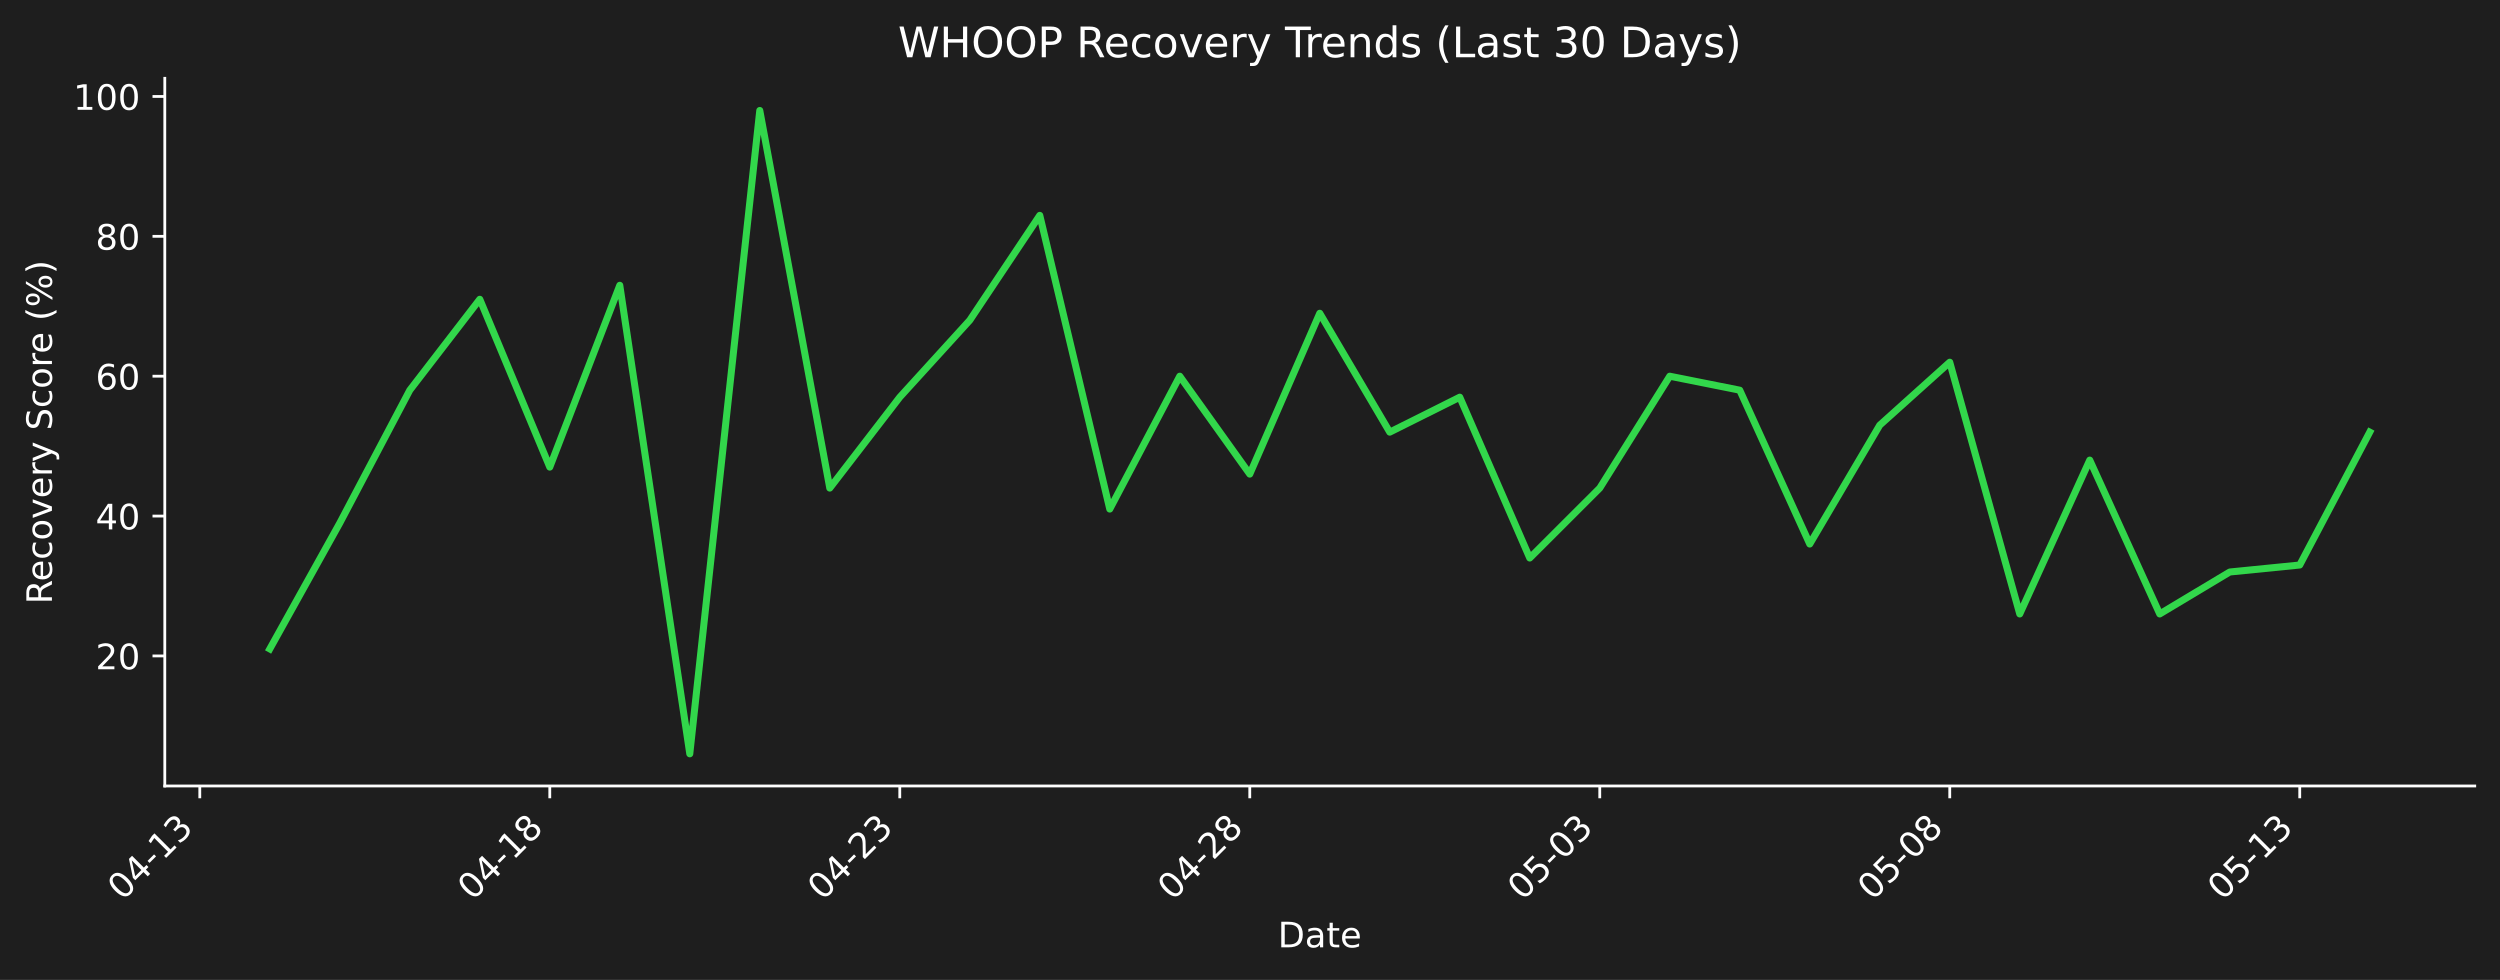
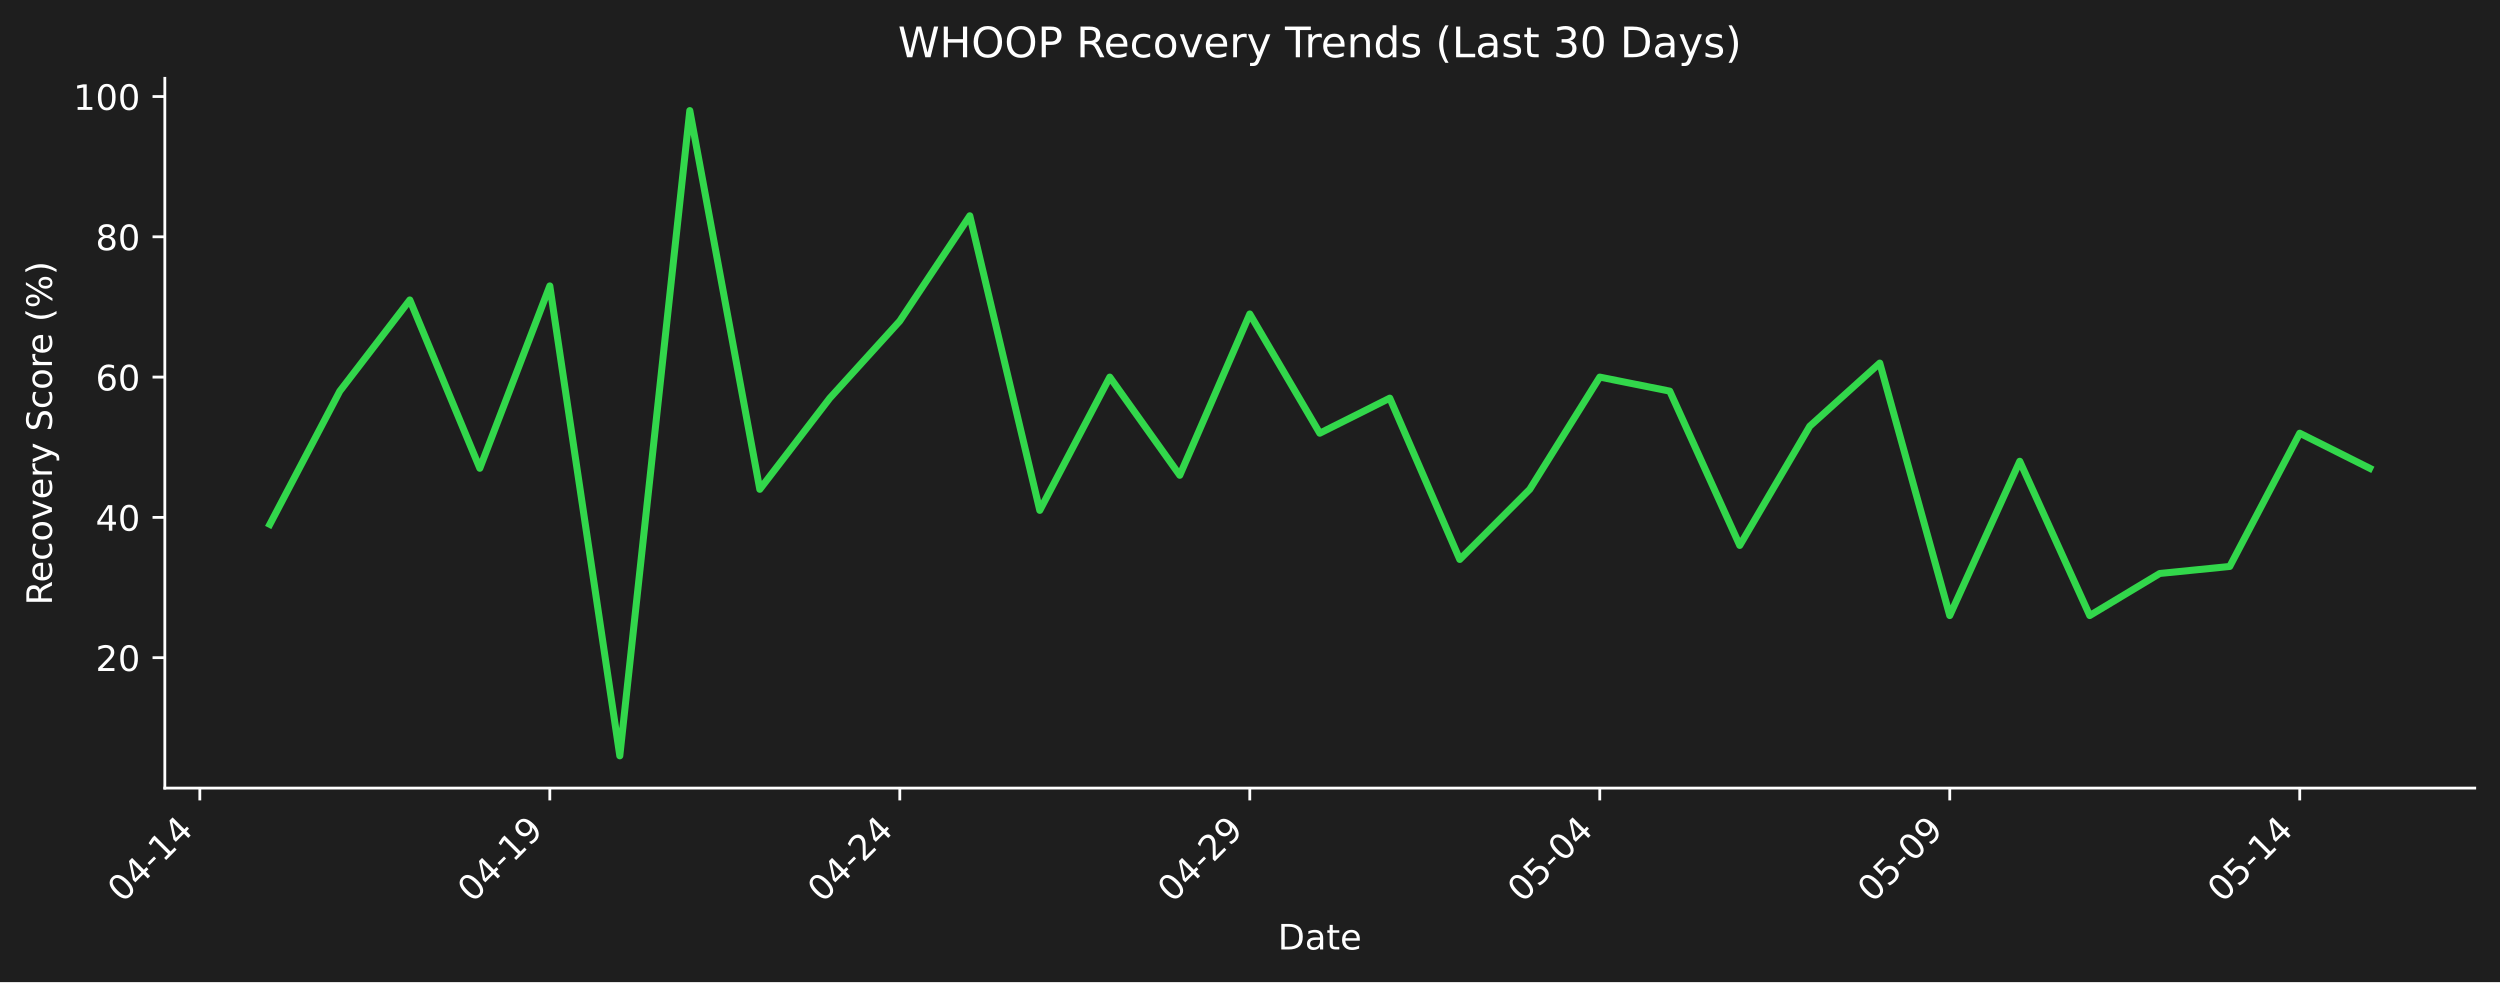
- <svg xmlns="http://www.w3.org/2000/svg" xmlns:xlink="http://www.w3.org/1999/xlink" width="712.496pt" height="279.271pt" viewBox="0 0 712.496 279.271" version="1.1">
+ <svg xmlns="http://www.w3.org/2000/svg" xmlns:xlink="http://www.w3.org/1999/xlink" width="712.361pt" height="279.832pt" viewBox="0 0 712.361 279.832" version="1.1">
  <defs>
    <style type="text/css">*{stroke-linejoin: round; stroke-linecap: butt}</style>
  </defs>
  <g id="figure_1">
    <g id="patch_1">
-       <path d="M 0 279.271  L 712.496 279.271  L 712.496 0  L 0 0  z " style="fill: #1e1e1e" />
+       <path d="M 0 279.832  L 712.361 279.832  L 712.361 0  L 0 0  z " style="fill: #1e1e1e" />
    </g>
    <g id="axes_1">
      <g id="patch_2">
-         <path d="M 46.966 224.002  L 705.296 224.002  L 705.296 22.318  L 46.966 22.318  L 46.966 224.002  z " style="fill: none" />
+         <path d="M 46.966 224.563  L 705.161 224.563  L 705.161 22.318  L 46.966 22.318  L 46.966 224.563  z " style="fill: none" />
      </g>
      <g id="matplotlib.axis_1">
        <g id="xtick_1">
          <g id="line2d_1">
            <defs>
-               <path id="m005f3f89d0" d="M 0 0  L 0 3.5  " style="stroke: #ffffff; stroke-width: 0.8" />
+               <path id="m089b71e2a2" d="M 0 0  L 0 3.5  " style="stroke: #ffffff; stroke-width: 0.8" />
            </defs>
            <g>
-               <use xlink:href="#m005f3f89d0" x="56.94" y="224.002" style="fill: #ffffff; stroke: #ffffff; stroke-width: 0.8" />
+               <use xlink:href="#m089b71e2a2" x="56.938" y="224.563" style="fill: #ffffff; stroke: #ffffff; stroke-width: 0.8" />
            </g>
          </g>
          <g id="text_1">
-             <g style="fill: #ffffff" transform="translate(34.92278 256.9221) rotate(-45) scale(0.1 -0.1)">
+             <g style="fill: #ffffff" transform="translate(34.92074 257.483) rotate(-45) scale(0.1 -0.1)">
              <defs>
                <path id="DejaVuSans-30" d="M 2034 4250  Q 1547 4250 1301 3770  Q 1056 3291 1056 2328  Q 1056 1369 1301 889  Q 1547 409 2034 409  Q 2525 409 2770 889  Q 3016 1369 3016 2328  Q 3016 3291 2770 3770  Q 2525 4250 2034 4250  z M 2034 4750  Q 2819 4750 3233 4129  Q 3647 3509 3647 2328  Q 3647 1150 3233 529  Q 2819 -91 2034 -91  Q 1250 -91 836 529  Q 422 1150 422 2328  Q 422 3509 836 4129  Q 1250 4750 2034 4750  z " transform="scale(0.015625)" />
                <path id="DejaVuSans-34" d="M 2419 4116  L 825 1625  L 2419 1625  L 2419 4116  z M 2253 4666  L 3047 4666  L 3047 1625  L 3713 1625  L 3713 1100  L 3047 1100  L 3047 0  L 2419 0  L 2419 1100  L 313 1100  L 313 1709  L 2253 4666  z " transform="scale(0.015625)" />
                <path id="DejaVuSans-2d" d="M 313 2009  L 1997 2009  L 1997 1497  L 313 1497  L 313 2009  z " transform="scale(0.015625)" />
                <path id="DejaVuSans-31" d="M 794 531  L 1825 531  L 1825 4091  L 703 3866  L 703 4441  L 1819 4666  L 2450 4666  L 2450 531  L 3481 531  L 3481 0  L 794 0  L 794 531  z " transform="scale(0.015625)" />
-                 <path id="DejaVuSans-33" d="M 2597 2516  Q 3050 2419 3304 2112  Q 3559 1806 3559 1356  Q 3559 666 3084 287  Q 2609 -91 1734 -91  Q 1441 -91 1130 -33  Q 819 25 488 141  L 488 750  Q 750 597 1062 519  Q 1375 441 1716 441  Q 2309 441 2620 675  Q 2931 909 2931 1356  Q 2931 1769 2642 2001  Q 2353 2234 1838 2234  L 1294 2234  L 1294 2753  L 1863 2753  Q 2328 2753 2575 2939  Q 2822 3125 2822 3475  Q 2822 3834 2567 4026  Q 2313 4219 1838 4219  Q 1578 4219 1281 4162  Q 984 4106 628 3988  L 628 4550  Q 988 4650 1302 4700  Q 1616 4750 1894 4750  Q 2613 4750 3031 4423  Q 3450 4097 3450 3541  Q 3450 3153 3228 2886  Q 3006 2619 2597 2516  z " transform="scale(0.015625)" />
              </defs>
              <use xlink:href="#DejaVuSans-30" />
              <use xlink:href="#DejaVuSans-34" transform="translate(63.62305 0)" />
              <use xlink:href="#DejaVuSans-2d" transform="translate(127.2461 0)" />
              <use xlink:href="#DejaVuSans-31" transform="translate(163.3301 0)" />
-               <use xlink:href="#DejaVuSans-33" transform="translate(226.9531 0)" />
+               <use xlink:href="#DejaVuSans-34" transform="translate(226.9531 0)" />
            </g>
          </g>
        </g>
        <g id="xtick_2">
          <g id="line2d_2">
            <g>
-               <use xlink:href="#m005f3f89d0" x="156.687" y="224.002" style="fill: #ffffff; stroke: #ffffff; stroke-width: 0.8" />
+               <use xlink:href="#m089b71e2a2" x="156.665" y="224.563" style="fill: #ffffff; stroke: #ffffff; stroke-width: 0.8" />
            </g>
          </g>
          <g id="text_2">
-             <g style="fill: #ffffff" transform="translate(134.6698 256.9221) rotate(-45) scale(0.1 -0.1)">
-               <defs>
-                 <path id="DejaVuSans-38" d="M 2034 2216  Q 1584 2216 1326 1975  Q 1069 1734 1069 1313  Q 1069 891 1326 650  Q 1584 409 2034 409  Q 2484 409 2743 651  Q 3003 894 3003 1313  Q 3003 1734 2745 1975  Q 2488 2216 2034 2216  z M 1403 2484  Q 997 2584 770 2862  Q 544 3141 544 3541  Q 544 4100 942 4425  Q 1341 4750 2034 4750  Q 2731 4750 3128 4425  Q 3525 4100 3525 3541  Q 3525 3141 3298 2862  Q 3072 2584 2669 2484  Q 3125 2378 3379 2068  Q 3634 1759 3634 1313  Q 3634 634 3220 271  Q 2806 -91 2034 -91  Q 1263 -91 848 271  Q 434 634 434 1313  Q 434 1759 690 2068  Q 947 2378 1403 2484  z M 1172 3481  Q 1172 3119 1398 2916  Q 1625 2713 2034 2713  Q 2441 2713 2670 2916  Q 2900 3119 2900 3481  Q 2900 3844 2670 4047  Q 2441 4250 2034 4250  Q 1625 4250 1398 4047  Q 1172 3844 1172 3481  z " transform="scale(0.015625)" />
+             <g style="fill: #ffffff" transform="translate(134.6473 257.483) rotate(-45) scale(0.1 -0.1)">
+               <defs>
+                 <path id="DejaVuSans-39" d="M 703 97  L 703 672  Q 941 559 1184 500  Q 1428 441 1663 441  Q 2288 441 2617 861  Q 2947 1281 2994 2138  Q 2813 1869 2534 1725  Q 2256 1581 1919 1581  Q 1219 1581 811 2004  Q 403 2428 403 3163  Q 403 3881 828 4315  Q 1253 4750 1959 4750  Q 2769 4750 3195 4129  Q 3622 3509 3622 2328  Q 3622 1225 3098 567  Q 2575 -91 1691 -91  Q 1453 -91 1209 -44  Q 966 3 703 97  z M 1959 2075  Q 2384 2075 2632 2365  Q 2881 2656 2881 3163  Q 2881 3666 2632 3958  Q 2384 4250 1959 4250  Q 1534 4250 1286 3958  Q 1038 3666 1038 3163  Q 1038 2656 1286 2365  Q 1534 2075 1959 2075  z " transform="scale(0.015625)" />
              </defs>
              <use xlink:href="#DejaVuSans-30" />
              <use xlink:href="#DejaVuSans-34" transform="translate(63.62305 0)" />
              <use xlink:href="#DejaVuSans-2d" transform="translate(127.2461 0)" />
              <use xlink:href="#DejaVuSans-31" transform="translate(163.3301 0)" />
-               <use xlink:href="#DejaVuSans-38" transform="translate(226.9531 0)" />
+               <use xlink:href="#DejaVuSans-39" transform="translate(226.9531 0)" />
            </g>
          </g>
        </g>
        <g id="xtick_3">
          <g id="line2d_3">
            <g>
-               <use xlink:href="#m005f3f89d0" x="256.434" y="224.002" style="fill: #ffffff; stroke: #ffffff; stroke-width: 0.8" />
+               <use xlink:href="#m089b71e2a2" x="256.391" y="224.563" style="fill: #ffffff; stroke: #ffffff; stroke-width: 0.8" />
            </g>
          </g>
          <g id="text_3">
-             <g style="fill: #ffffff" transform="translate(234.4167 256.9221) rotate(-45) scale(0.1 -0.1)">
+             <g style="fill: #ffffff" transform="translate(234.3738 257.483) rotate(-45) scale(0.1 -0.1)">
              <defs>
                <path id="DejaVuSans-32" d="M 1228 531  L 3431 531  L 3431 0  L 469 0  L 469 531  Q 828 903 1448 1529  Q 2069 2156 2228 2338  Q 2531 2678 2651 2914  Q 2772 3150 2772 3378  Q 2772 3750 2511 3984  Q 2250 4219 1831 4219  Q 1534 4219 1204 4116  Q 875 4013 500 3803  L 500 4441  Q 881 4594 1212 4672  Q 1544 4750 1819 4750  Q 2544 4750 2975 4387  Q 3406 4025 3406 3419  Q 3406 3131 3298 2873  Q 3191 2616 2906 2266  Q 2828 2175 2409 1742  Q 1991 1309 1228 531  z " transform="scale(0.015625)" />
              </defs>
              <use xlink:href="#DejaVuSans-30" />
              <use xlink:href="#DejaVuSans-34" transform="translate(63.62305 0)" />
              <use xlink:href="#DejaVuSans-2d" transform="translate(127.2461 0)" />
              <use xlink:href="#DejaVuSans-32" transform="translate(163.3301 0)" />
-               <use xlink:href="#DejaVuSans-33" transform="translate(226.9531 0)" />
+               <use xlink:href="#DejaVuSans-34" transform="translate(226.9531 0)" />
            </g>
          </g>
        </g>
        <g id="xtick_4">
          <g id="line2d_4">
            <g>
-               <use xlink:href="#m005f3f89d0" x="356.181" y="224.002" style="fill: #ffffff; stroke: #ffffff; stroke-width: 0.8" />
+               <use xlink:href="#m089b71e2a2" x="356.118" y="224.563" style="fill: #ffffff; stroke: #ffffff; stroke-width: 0.8" />
            </g>
          </g>
          <g id="text_4">
-             <g style="fill: #ffffff" transform="translate(334.1637 256.9221) rotate(-45) scale(0.1 -0.1)">
+             <g style="fill: #ffffff" transform="translate(334.1003 257.483) rotate(-45) scale(0.1 -0.1)">
              <use xlink:href="#DejaVuSans-30" />
              <use xlink:href="#DejaVuSans-34" transform="translate(63.62305 0)" />
              <use xlink:href="#DejaVuSans-2d" transform="translate(127.2461 0)" />
              <use xlink:href="#DejaVuSans-32" transform="translate(163.3301 0)" />
-               <use xlink:href="#DejaVuSans-38" transform="translate(226.9531 0)" />
+               <use xlink:href="#DejaVuSans-39" transform="translate(226.9531 0)" />
            </g>
          </g>
        </g>
        <g id="xtick_5">
          <g id="line2d_5">
            <g>
-               <use xlink:href="#m005f3f89d0" x="455.928" y="224.002" style="fill: #ffffff; stroke: #ffffff; stroke-width: 0.8" />
+               <use xlink:href="#m089b71e2a2" x="455.844" y="224.563" style="fill: #ffffff; stroke: #ffffff; stroke-width: 0.8" />
            </g>
          </g>
          <g id="text_5">
-             <g style="fill: #ffffff" transform="translate(433.9107 256.9221) rotate(-45) scale(0.1 -0.1)">
+             <g style="fill: #ffffff" transform="translate(433.8268 257.483) rotate(-45) scale(0.1 -0.1)">
              <defs>
                <path id="DejaVuSans-35" d="M 691 4666  L 3169 4666  L 3169 4134  L 1269 4134  L 1269 2991  Q 1406 3038 1543 3061  Q 1681 3084 1819 3084  Q 2600 3084 3056 2656  Q 3513 2228 3513 1497  Q 3513 744 3044 326  Q 2575 -91 1722 -91  Q 1428 -91 1123 -41  Q 819 9 494 109  L 494 744  Q 775 591 1075 516  Q 1375 441 1709 441  Q 2250 441 2565 725  Q 2881 1009 2881 1497  Q 2881 1984 2565 2268  Q 2250 2553 1709 2553  Q 1456 2553 1204 2497  Q 953 2441 691 2322  L 691 4666  z " transform="scale(0.015625)" />
              </defs>
              <use xlink:href="#DejaVuSans-30" />
              <use xlink:href="#DejaVuSans-35" transform="translate(63.62305 0)" />
              <use xlink:href="#DejaVuSans-2d" transform="translate(127.2461 0)" />
              <use xlink:href="#DejaVuSans-30" transform="translate(163.3301 0)" />
-               <use xlink:href="#DejaVuSans-33" transform="translate(226.9531 0)" />
+               <use xlink:href="#DejaVuSans-34" transform="translate(226.9531 0)" />
            </g>
          </g>
        </g>
        <g id="xtick_6">
          <g id="line2d_6">
            <g>
-               <use xlink:href="#m005f3f89d0" x="555.675" y="224.002" style="fill: #ffffff; stroke: #ffffff; stroke-width: 0.8" />
+               <use xlink:href="#m089b71e2a2" x="555.571" y="224.563" style="fill: #ffffff; stroke: #ffffff; stroke-width: 0.8" />
            </g>
          </g>
          <g id="text_6">
-             <g style="fill: #ffffff" transform="translate(533.6576 256.9221) rotate(-45) scale(0.1 -0.1)">
+             <g style="fill: #ffffff" transform="translate(533.5533 257.483) rotate(-45) scale(0.1 -0.1)">
              <use xlink:href="#DejaVuSans-30" />
              <use xlink:href="#DejaVuSans-35" transform="translate(63.62305 0)" />
              <use xlink:href="#DejaVuSans-2d" transform="translate(127.2461 0)" />
              <use xlink:href="#DejaVuSans-30" transform="translate(163.3301 0)" />
-               <use xlink:href="#DejaVuSans-38" transform="translate(226.9531 0)" />
+               <use xlink:href="#DejaVuSans-39" transform="translate(226.9531 0)" />
            </g>
          </g>
        </g>
        <g id="xtick_7">
          <g id="line2d_7">
            <g>
-               <use xlink:href="#m005f3f89d0" x="655.422" y="224.002" style="fill: #ffffff; stroke: #ffffff; stroke-width: 0.8" />
+               <use xlink:href="#m089b71e2a2" x="655.297" y="224.563" style="fill: #ffffff; stroke: #ffffff; stroke-width: 0.8" />
            </g>
          </g>
          <g id="text_7">
-             <g style="fill: #ffffff" transform="translate(633.4046 256.9221) rotate(-45) scale(0.1 -0.1)">
+             <g style="fill: #ffffff" transform="translate(633.2798 257.483) rotate(-45) scale(0.1 -0.1)">
              <use xlink:href="#DejaVuSans-30" />
              <use xlink:href="#DejaVuSans-35" transform="translate(63.62305 0)" />
              <use xlink:href="#DejaVuSans-2d" transform="translate(127.2461 0)" />
              <use xlink:href="#DejaVuSans-31" transform="translate(163.3301 0)" />
-               <use xlink:href="#DejaVuSans-33" transform="translate(226.9531 0)" />
+               <use xlink:href="#DejaVuSans-34" transform="translate(226.9531 0)" />
            </g>
          </g>
        </g>
        <g id="text_8">
-           <g style="fill: #ffffff" transform="translate(364.1798 269.9911) scale(0.1 -0.1)">
+           <g style="fill: #ffffff" transform="translate(364.1123 270.552) scale(0.1 -0.1)">
            <defs>
              <path id="DejaVuSans-44" d="M 1259 4147  L 1259 519  L 2022 519  Q 2988 519 3436 956  Q 3884 1394 3884 2338  Q 3884 3275 3436 3711  Q 2988 4147 2022 4147  L 1259 4147  z M 628 4666  L 1925 4666  Q 3281 4666 3915 4102  Q 4550 3538 4550 2338  Q 4550 1131 3912 565  Q 3275 0 1925 0  L 628 0  L 628 4666  z " transform="scale(0.015625)" />
              <path id="DejaVuSans-61" d="M 2194 1759  Q 1497 1759 1228 1600  Q 959 1441 959 1056  Q 959 750 1161 570  Q 1363 391 1709 391  Q 2188 391 2477 730  Q 2766 1069 2766 1631  L 2766 1759  L 2194 1759  z M 3341 1997  L 3341 0  L 2766 0  L 2766 531  Q 2569 213 2275 61  Q 1981 -91 1556 -91  Q 1019 -91 701 211  Q 384 513 384 1019  Q 384 1609 779 1909  Q 1175 2209 1959 2209  L 2766 2209  L 2766 2266  Q 2766 2663 2505 2880  Q 2244 3097 1772 3097  Q 1472 3097 1187 3025  Q 903 2953 641 2809  L 641 3341  Q 956 3463 1253 3523  Q 1550 3584 1831 3584  Q 2591 3584 2966 3190  Q 3341 2797 3341 1997  z " transform="scale(0.015625)" />
              <path id="DejaVuSans-74" d="M 1172 4494  L 1172 3500  L 2356 3500  L 2356 3053  L 1172 3053  L 1172 1153  Q 1172 725 1289 603  Q 1406 481 1766 481  L 2356 481  L 2356 0  L 1766 0  Q 1100 0 847 248  Q 594 497 594 1153  L 594 3053  L 172 3053  L 172 3500  L 594 3500  L 594 4494  L 1172 4494  z " transform="scale(0.015625)" />
              <path id="DejaVuSans-65" d="M 3597 1894  L 3597 1613  L 953 1613  Q 991 1019 1311 708  Q 1631 397 2203 397  Q 2534 397 2845 478  Q 3156 559 3463 722  L 3463 178  Q 3153 47 2828 -22  Q 2503 -91 2169 -91  Q 1331 -91 842 396  Q 353 884 353 1716  Q 353 2575 817 3079  Q 1281 3584 2069 3584  Q 2775 3584 3186 3129  Q 3597 2675 3597 1894  z M 3022 2063  Q 3016 2534 2758 2815  Q 2500 3097 2075 3097  Q 1594 3097 1305 2825  Q 1016 2553 972 2059  L 3022 2063  z " transform="scale(0.015625)" />
            </defs>
            <use xlink:href="#DejaVuSans-44" />
            <use xlink:href="#DejaVuSans-61" transform="translate(77.00195 0)" />
            <use xlink:href="#DejaVuSans-74" transform="translate(138.2812 0)" />
            <use xlink:href="#DejaVuSans-65" transform="translate(177.4902 0)" />
          </g>
        </g>
      </g>
      <g id="matplotlib.axis_2">
        <g id="ytick_1">
          <g id="line2d_8">
            <defs>
-               <path id="m660c15f2c1" d="M 0 0  L -3.5 0  " style="stroke: #ffffff; stroke-width: 0.8" />
+               <path id="m69df31d27b" d="M 0 0  L -3.5 0  " style="stroke: #ffffff; stroke-width: 0.8" />
            </defs>
            <g>
-               <use xlink:href="#m660c15f2c1" x="46.966" y="186.934" style="fill: #ffffff; stroke: #ffffff; stroke-width: 0.8" />
+               <use xlink:href="#m69df31d27b" x="46.966" y="187.392" style="fill: #ffffff; stroke: #ffffff; stroke-width: 0.8" />
            </g>
          </g>
          <g id="text_9">
-             <g style="fill: #ffffff" transform="translate(27.24063 190.733) scale(0.1 -0.1)">
+             <g style="fill: #ffffff" transform="translate(27.24063 191.1908) scale(0.1 -0.1)">
              <use xlink:href="#DejaVuSans-32" />
              <use xlink:href="#DejaVuSans-30" transform="translate(63.62305 0)" />
            </g>
          </g>
        </g>
        <g id="ytick_2">
          <g id="line2d_9">
            <g>
-               <use xlink:href="#m660c15f2c1" x="46.966" y="147.075" style="fill: #ffffff; stroke: #ffffff; stroke-width: 0.8" />
+               <use xlink:href="#m69df31d27b" x="46.966" y="147.422" style="fill: #ffffff; stroke: #ffffff; stroke-width: 0.8" />
            </g>
          </g>
          <g id="text_10">
-             <g style="fill: #ffffff" transform="translate(27.24063 150.8745) scale(0.1 -0.1)">
+             <g style="fill: #ffffff" transform="translate(27.24063 151.2214) scale(0.1 -0.1)">
              <use xlink:href="#DejaVuSans-34" />
              <use xlink:href="#DejaVuSans-30" transform="translate(63.62305 0)" />
            </g>
          </g>
        </g>
        <g id="ytick_3">
          <g id="line2d_10">
            <g>
-               <use xlink:href="#m660c15f2c1" x="46.966" y="107.217" style="fill: #ffffff; stroke: #ffffff; stroke-width: 0.8" />
+               <use xlink:href="#m69df31d27b" x="46.966" y="107.453" style="fill: #ffffff; stroke: #ffffff; stroke-width: 0.8" />
            </g>
          </g>
          <g id="text_11">
-             <g style="fill: #ffffff" transform="translate(27.24063 111.016) scale(0.1 -0.1)">
+             <g style="fill: #ffffff" transform="translate(27.24063 111.2521) scale(0.1 -0.1)">
              <defs>
                <path id="DejaVuSans-36" d="M 2113 2584  Q 1688 2584 1439 2293  Q 1191 2003 1191 1497  Q 1191 994 1439 701  Q 1688 409 2113 409  Q 2538 409 2786 701  Q 3034 994 3034 1497  Q 3034 2003 2786 2293  Q 2538 2584 2113 2584  z M 3366 4563  L 3366 3988  Q 3128 4100 2886 4159  Q 2644 4219 2406 4219  Q 1781 4219 1451 3797  Q 1122 3375 1075 2522  Q 1259 2794 1537 2939  Q 1816 3084 2150 3084  Q 2853 3084 3261 2657  Q 3669 2231 3669 1497  Q 3669 778 3244 343  Q 2819 -91 2113 -91  Q 1303 -91 875 529  Q 447 1150 447 2328  Q 447 3434 972 4092  Q 1497 4750 2381 4750  Q 2619 4750 2861 4703  Q 3103 4656 3366 4563  z " transform="scale(0.015625)" />
              </defs>
              <use xlink:href="#DejaVuSans-36" />
              <use xlink:href="#DejaVuSans-30" transform="translate(63.62305 0)" />
            </g>
          </g>
        </g>
        <g id="ytick_4">
          <g id="line2d_11">
            <g>
-               <use xlink:href="#m660c15f2c1" x="46.966" y="67.358" style="fill: #ffffff; stroke: #ffffff; stroke-width: 0.8" />
+               <use xlink:href="#m69df31d27b" x="46.966" y="67.483" style="fill: #ffffff; stroke: #ffffff; stroke-width: 0.8" />
            </g>
          </g>
          <g id="text_12">
-             <g style="fill: #ffffff" transform="translate(27.24063 71.15746) scale(0.1 -0.1)">
+             <g style="fill: #ffffff" transform="translate(27.24063 71.28272) scale(0.1 -0.1)">
+               <defs>
+                 <path id="DejaVuSans-38" d="M 2034 2216  Q 1584 2216 1326 1975  Q 1069 1734 1069 1313  Q 1069 891 1326 650  Q 1584 409 2034 409  Q 2484 409 2743 651  Q 3003 894 3003 1313  Q 3003 1734 2745 1975  Q 2488 2216 2034 2216  z M 1403 2484  Q 997 2584 770 2862  Q 544 3141 544 3541  Q 544 4100 942 4425  Q 1341 4750 2034 4750  Q 2731 4750 3128 4425  Q 3525 4100 3525 3541  Q 3525 3141 3298 2862  Q 3072 2584 2669 2484  Q 3125 2378 3379 2068  Q 3634 1759 3634 1313  Q 3634 634 3220 271  Q 2806 -91 2034 -91  Q 1263 -91 848 271  Q 434 634 434 1313  Q 434 1759 690 2068  Q 947 2378 1403 2484  z M 1172 3481  Q 1172 3119 1398 2916  Q 1625 2713 2034 2713  Q 2441 2713 2670 2916  Q 2900 3119 2900 3481  Q 2900 3844 2670 4047  Q 2441 4250 2034 4250  Q 1625 4250 1398 4047  Q 1172 3844 1172 3481  z " transform="scale(0.015625)" />
+               </defs>
              <use xlink:href="#DejaVuSans-38" />
              <use xlink:href="#DejaVuSans-30" transform="translate(63.62305 0)" />
            </g>
          </g>
        </g>
        <g id="ytick_5">
          <g id="line2d_12">
            <g>
-               <use xlink:href="#m660c15f2c1" x="46.966" y="27.5" style="fill: #ffffff; stroke: #ffffff; stroke-width: 0.8" />
+               <use xlink:href="#m69df31d27b" x="46.966" y="27.514" style="fill: #ffffff; stroke: #ffffff; stroke-width: 0.8" />
            </g>
          </g>
          <g id="text_13">
-             <g style="fill: #ffffff" transform="translate(20.87813 31.29895) scale(0.1 -0.1)">
+             <g style="fill: #ffffff" transform="translate(20.87813 31.31336) scale(0.1 -0.1)">
              <use xlink:href="#DejaVuSans-31" />
              <use xlink:href="#DejaVuSans-30" transform="translate(63.62305 0)" />
              <use xlink:href="#DejaVuSans-30" transform="translate(127.2461 0)" />
            </g>
          </g>
        </g>
        <g id="text_14">
-           <g style="fill: #ffffff" transform="translate(14.79844 172.1781) rotate(-90) scale(0.1 -0.1)">
+           <g style="fill: #ffffff" transform="translate(14.79844 172.4586) rotate(-90) scale(0.1 -0.1)">
            <defs>
              <path id="DejaVuSans-52" d="M 2841 2188  Q 3044 2119 3236 1894  Q 3428 1669 3622 1275  L 4263 0  L 3584 0  L 2988 1197  Q 2756 1666 2539 1819  Q 2322 1972 1947 1972  L 1259 1972  L 1259 0  L 628 0  L 628 4666  L 2053 4666  Q 2853 4666 3247 4331  Q 3641 3997 3641 3322  Q 3641 2881 3436 2590  Q 3231 2300 2841 2188  z M 1259 4147  L 1259 2491  L 2053 2491  Q 2509 2491 2742 2702  Q 2975 2913 2975 3322  Q 2975 3731 2742 3939  Q 2509 4147 2053 4147  L 1259 4147  z " transform="scale(0.015625)" />
              <path id="DejaVuSans-63" d="M 3122 3366  L 3122 2828  Q 2878 2963 2633 3030  Q 2388 3097 2138 3097  Q 1578 3097 1268 2742  Q 959 2388 959 1747  Q 959 1106 1268 751  Q 1578 397 2138 397  Q 2388 397 2633 464  Q 2878 531 3122 666  L 3122 134  Q 2881 22 2623 -34  Q 2366 -91 2075 -91  Q 1284 -91 818 406  Q 353 903 353 1747  Q 353 2603 823 3093  Q 1294 3584 2113 3584  Q 2378 3584 2631 3529  Q 2884 3475 3122 3366  z " transform="scale(0.015625)" />
              <path id="DejaVuSans-6f" d="M 1959 3097  Q 1497 3097 1228 2736  Q 959 2375 959 1747  Q 959 1119 1226 758  Q 1494 397 1959 397  Q 2419 397 2687 759  Q 2956 1122 2956 1747  Q 2956 2369 2687 2733  Q 2419 3097 1959 3097  z M 1959 3584  Q 2709 3584 3137 3096  Q 3566 2609 3566 1747  Q 3566 888 3137 398  Q 2709 -91 1959 -91  Q 1206 -91 779 398  Q 353 888 353 1747  Q 353 2609 779 3096  Q 1206 3584 1959 3584  z " transform="scale(0.015625)" />
              <path id="DejaVuSans-76" d="M 191 3500  L 800 3500  L 1894 563  L 2988 3500  L 3597 3500  L 2284 0  L 1503 0  L 191 3500  z " transform="scale(0.015625)" />
              <path id="DejaVuSans-72" d="M 2631 2963  Q 2534 3019 2420 3045  Q 2306 3072 2169 3072  Q 1681 3072 1420 2755  Q 1159 2438 1159 1844  L 1159 0  L 581 0  L 581 3500  L 1159 3500  L 1159 2956  Q 1341 3275 1631 3429  Q 1922 3584 2338 3584  Q 2397 3584 2469 3576  Q 2541 3569 2628 3553  L 2631 2963  z " transform="scale(0.015625)" />
              <path id="DejaVuSans-79" d="M 2059 -325  Q 1816 -950 1584 -1140  Q 1353 -1331 966 -1331  L 506 -1331  L 506 -850  L 844 -850  Q 1081 -850 1212 -737  Q 1344 -625 1503 -206  L 1606 56  L 191 3500  L 800 3500  L 1894 763  L 2988 3500  L 3597 3500  L 2059 -325  z " transform="scale(0.015625)" />
              <path id="DejaVuSans-20" transform="scale(0.015625)" />
              <path id="DejaVuSans-53" d="M 3425 4513  L 3425 3897  Q 3066 4069 2747 4153  Q 2428 4238 2131 4238  Q 1616 4238 1336 4038  Q 1056 3838 1056 3469  Q 1056 3159 1242 3001  Q 1428 2844 1947 2747  L 2328 2669  Q 3034 2534 3370 2195  Q 3706 1856 3706 1288  Q 3706 609 3251 259  Q 2797 -91 1919 -91  Q 1588 -91 1214 -16  Q 841 59 441 206  L 441 856  Q 825 641 1194 531  Q 1563 422 1919 422  Q 2459 422 2753 634  Q 3047 847 3047 1241  Q 3047 1584 2836 1778  Q 2625 1972 2144 2069  L 1759 2144  Q 1053 2284 737 2584  Q 422 2884 422 3419  Q 422 4038 858 4394  Q 1294 4750 2059 4750  Q 2388 4750 2728 4690  Q 3069 4631 3425 4513  z " transform="scale(0.015625)" />
              <path id="DejaVuSans-28" d="M 1984 4856  Q 1566 4138 1362 3434  Q 1159 2731 1159 2009  Q 1159 1288 1364 580  Q 1569 -128 1984 -844  L 1484 -844  Q 1016 -109 783 600  Q 550 1309 550 2009  Q 550 2706 781 3412  Q 1013 4119 1484 4856  L 1984 4856  z " transform="scale(0.015625)" />
              <path id="DejaVuSans-25" d="M 4653 2053  Q 4381 2053 4226 1822  Q 4072 1591 4072 1178  Q 4072 772 4226 539  Q 4381 306 4653 306  Q 4919 306 5073 539  Q 5228 772 5228 1178  Q 5228 1588 5073 1820  Q 4919 2053 4653 2053  z M 4653 2450  Q 5147 2450 5437 2106  Q 5728 1763 5728 1178  Q 5728 594 5436 251  Q 5144 -91 4653 -91  Q 4153 -91 3862 251  Q 3572 594 3572 1178  Q 3572 1766 3864 2108  Q 4156 2450 4653 2450  z M 1428 4353  Q 1159 4353 1004 4120  Q 850 3888 850 3481  Q 850 3069 1003 2837  Q 1156 2606 1428 2606  Q 1700 2606 1854 2837  Q 2009 3069 2009 3481  Q 2009 3884 1853 4118  Q 1697 4353 1428 4353  z M 4250 4750  L 4750 4750  L 1831 -91  L 1331 -91  L 4250 4750  z M 1428 4750  Q 1922 4750 2215 4408  Q 2509 4066 2509 3481  Q 2509 2891 2217 2550  Q 1925 2209 1428 2209  Q 931 2209 642 2551  Q 353 2894 353 3481  Q 353 4063 643 4406  Q 934 4750 1428 4750  z " transform="scale(0.015625)" />
              <path id="DejaVuSans-29" d="M 513 4856  L 1013 4856  Q 1481 4119 1714 3412  Q 1947 2706 1947 2009  Q 1947 1309 1714 600  Q 1481 -109 1013 -844  L 513 -844  Q 928 -128 1133 580  Q 1338 1288 1338 2009  Q 1338 2731 1133 3434  Q 928 4138 513 4856  z " transform="scale(0.015625)" />
            </defs>
            <use xlink:href="#DejaVuSans-52" />
            <use xlink:href="#DejaVuSans-65" transform="translate(64.98242 0)" />
            <use xlink:href="#DejaVuSans-63" transform="translate(126.5059 0)" />
            <use xlink:href="#DejaVuSans-6f" transform="translate(181.4863 0)" />
            <use xlink:href="#DejaVuSans-76" transform="translate(242.668 0)" />
            <use xlink:href="#DejaVuSans-65" transform="translate(301.8477 0)" />
            <use xlink:href="#DejaVuSans-72" transform="translate(363.3711 0)" />
            <use xlink:href="#DejaVuSans-79" transform="translate(404.4844 0)" />
            <use xlink:href="#DejaVuSans-20" transform="translate(463.6641 0)" />
            <use xlink:href="#DejaVuSans-53" transform="translate(495.4512 0)" />
            <use xlink:href="#DejaVuSans-63" transform="translate(558.9277 0)" />
            <use xlink:href="#DejaVuSans-6f" transform="translate(613.9082 0)" />
            <use xlink:href="#DejaVuSans-72" transform="translate(675.0898 0)" />
            <use xlink:href="#DejaVuSans-65" transform="translate(713.9531 0)" />
            <use xlink:href="#DejaVuSans-20" transform="translate(775.4766 0)" />
            <use xlink:href="#DejaVuSans-28" transform="translate(807.2637 0)" />
            <use xlink:href="#DejaVuSans-25" transform="translate(846.2773 0)" />
            <use xlink:href="#DejaVuSans-29" transform="translate(941.2969 0)" />
          </g>
        </g>
      </g>
      <g id="line2d_13">
-         <path d="M 76.89 184.941  L 96.839 149.068  L 116.789 111.203  L 136.738 85.295  L 156.687 133.125  L 176.637 81.309  L 196.586 214.835  L 216.535 31.486  L 236.485 139.104  L 256.434 113.196  L 276.384 91.273  L 296.333 61.379  L 316.282 145.082  L 336.232 107.217  L 356.181 135.118  L 376.131 89.28  L 396.08 123.16  L 416.029 113.196  L 435.979 159.033  L 455.928 139.104  L 475.878 107.217  L 495.827 111.203  L 515.776 155.047  L 535.726 121.167  L 555.675 103.231  L 575.625 174.976  L 595.574 131.132  L 615.523 174.976  L 635.473 163.019  L 655.422 161.026  L 675.372 123.16  " clip-path="url(#p9e61d49e54)" style="fill: none; stroke: #32d74b; stroke-width: 2; stroke-linecap: square" />
+         <path d="M 76.884 149.421  L 96.829 111.45  L 116.774 85.47  L 136.719 133.433  L 156.665 81.473  L 176.61 215.37  L 196.555 31.511  L 216.501 139.428  L 236.446 113.448  L 256.391 91.465  L 276.337 61.488  L 296.282 145.424  L 316.227 107.453  L 336.173 135.431  L 356.118 89.467  L 376.063 123.441  L 396.008 113.448  L 415.954 159.413  L 435.899 139.428  L 455.844 107.453  L 475.79 111.45  L 495.735 155.416  L 515.68 121.442  L 535.626 103.456  L 555.571 175.401  L 575.516 131.434  L 595.461 175.401  L 615.407 163.41  L 635.352 161.411  L 655.297 123.441  L 675.243 133.433  " clip-path="url(#p491316fe56)" style="fill: none; stroke: #32d74b; stroke-width: 2; stroke-linecap: square" />
      </g>
      <g id="patch_3">
-         <path d="M 46.966 224.002  L 46.966 22.318  " style="fill: none; stroke: #ffffff; stroke-width: 0.8; stroke-linejoin: miter; stroke-linecap: square" />
+         <path d="M 46.966 224.563  L 46.966 22.318  " style="fill: none; stroke: #ffffff; stroke-width: 0.8; stroke-linejoin: miter; stroke-linecap: square" />
      </g>
      <g id="patch_4">
-         <path d="M 46.966 224.002  L 705.296 224.002  " style="fill: none; stroke: #ffffff; stroke-width: 0.8; stroke-linejoin: miter; stroke-linecap: square" />
+         <path d="M 46.966 224.563  L 705.161 224.563  " style="fill: none; stroke: #ffffff; stroke-width: 0.8; stroke-linejoin: miter; stroke-linecap: square" />
      </g>
      <g id="text_15">
-         <g style="fill: #ffffff" transform="translate(255.9366 16.31812) scale(0.12 -0.12)">
+         <g style="fill: #ffffff" transform="translate(255.8691 16.31812) scale(0.12 -0.12)">
          <defs>
            <path id="DejaVuSans-57" d="M 213 4666  L 850 4666  L 1831 722  L 2809 4666  L 3519 4666  L 4500 722  L 5478 4666  L 6119 4666  L 4947 0  L 4153 0  L 3169 4050  L 2175 0  L 1381 0  L 213 4666  z " transform="scale(0.015625)" />
            <path id="DejaVuSans-48" d="M 628 4666  L 1259 4666  L 1259 2753  L 3553 2753  L 3553 4666  L 4184 4666  L 4184 0  L 3553 0  L 3553 2222  L 1259 2222  L 1259 0  L 628 0  L 628 4666  z " transform="scale(0.015625)" />
            <path id="DejaVuSans-4f" d="M 2522 4238  Q 1834 4238 1429 3725  Q 1025 3213 1025 2328  Q 1025 1447 1429 934  Q 1834 422 2522 422  Q 3209 422 3611 934  Q 4013 1447 4013 2328  Q 4013 3213 3611 3725  Q 3209 4238 2522 4238  z M 2522 4750  Q 3503 4750 4090 4092  Q 4678 3434 4678 2328  Q 4678 1225 4090 567  Q 3503 -91 2522 -91  Q 1538 -91 948 565  Q 359 1222 359 2328  Q 359 3434 948 4092  Q 1538 4750 2522 4750  z " transform="scale(0.015625)" />
            <path id="DejaVuSans-50" d="M 1259 4147  L 1259 2394  L 2053 2394  Q 2494 2394 2734 2622  Q 2975 2850 2975 3272  Q 2975 3691 2734 3919  Q 2494 4147 2053 4147  L 1259 4147  z M 628 4666  L 2053 4666  Q 2838 4666 3239 4311  Q 3641 3956 3641 3272  Q 3641 2581 3239 2228  Q 2838 1875 2053 1875  L 1259 1875  L 1259 0  L 628 0  L 628 4666  z " transform="scale(0.015625)" />
            <path id="DejaVuSans-54" d="M -19 4666  L 3928 4666  L 3928 4134  L 2272 4134  L 2272 0  L 1638 0  L 1638 4134  L -19 4134  L -19 4666  z " transform="scale(0.015625)" />
            <path id="DejaVuSans-6e" d="M 3513 2113  L 3513 0  L 2938 0  L 2938 2094  Q 2938 2591 2744 2837  Q 2550 3084 2163 3084  Q 1697 3084 1428 2787  Q 1159 2491 1159 1978  L 1159 0  L 581 0  L 581 3500  L 1159 3500  L 1159 2956  Q 1366 3272 1645 3428  Q 1925 3584 2291 3584  Q 2894 3584 3203 3211  Q 3513 2838 3513 2113  z " transform="scale(0.015625)" />
            <path id="DejaVuSans-64" d="M 2906 2969  L 2906 4863  L 3481 4863  L 3481 0  L 2906 0  L 2906 525  Q 2725 213 2448 61  Q 2172 -91 1784 -91  Q 1150 -91 751 415  Q 353 922 353 1747  Q 353 2572 751 3078  Q 1150 3584 1784 3584  Q 2172 3584 2448 3432  Q 2725 3281 2906 2969  z M 947 1747  Q 947 1113 1208 752  Q 1469 391 1925 391  Q 2381 391 2643 752  Q 2906 1113 2906 1747  Q 2906 2381 2643 2742  Q 2381 3103 1925 3103  Q 1469 3103 1208 2742  Q 947 2381 947 1747  z " transform="scale(0.015625)" />
            <path id="DejaVuSans-73" d="M 2834 3397  L 2834 2853  Q 2591 2978 2328 3040  Q 2066 3103 1784 3103  Q 1356 3103 1142 2972  Q 928 2841 928 2578  Q 928 2378 1081 2264  Q 1234 2150 1697 2047  L 1894 2003  Q 2506 1872 2764 1633  Q 3022 1394 3022 966  Q 3022 478 2636 193  Q 2250 -91 1575 -91  Q 1294 -91 989 -36  Q 684 19 347 128  L 347 722  Q 666 556 975 473  Q 1284 391 1588 391  Q 1994 391 2212 530  Q 2431 669 2431 922  Q 2431 1156 2273 1281  Q 2116 1406 1581 1522  L 1381 1569  Q 847 1681 609 1914  Q 372 2147 372 2553  Q 372 3047 722 3315  Q 1072 3584 1716 3584  Q 2034 3584 2315 3537  Q 2597 3491 2834 3397  z " transform="scale(0.015625)" />
            <path id="DejaVuSans-4c" d="M 628 4666  L 1259 4666  L 1259 531  L 3531 531  L 3531 0  L 628 0  L 628 4666  z " transform="scale(0.015625)" />
+             <path id="DejaVuSans-33" d="M 2597 2516  Q 3050 2419 3304 2112  Q 3559 1806 3559 1356  Q 3559 666 3084 287  Q 2609 -91 1734 -91  Q 1441 -91 1130 -33  Q 819 25 488 141  L 488 750  Q 750 597 1062 519  Q 1375 441 1716 441  Q 2309 441 2620 675  Q 2931 909 2931 1356  Q 2931 1769 2642 2001  Q 2353 2234 1838 2234  L 1294 2234  L 1294 2753  L 1863 2753  Q 2328 2753 2575 2939  Q 2822 3125 2822 3475  Q 2822 3834 2567 4026  Q 2313 4219 1838 4219  Q 1578 4219 1281 4162  Q 984 4106 628 3988  L 628 4550  Q 988 4650 1302 4700  Q 1616 4750 1894 4750  Q 2613 4750 3031 4423  Q 3450 4097 3450 3541  Q 3450 3153 3228 2886  Q 3006 2619 2597 2516  z " transform="scale(0.015625)" />
          </defs>
          <use xlink:href="#DejaVuSans-57" />
          <use xlink:href="#DejaVuSans-48" transform="translate(98.87695 0)" />
          <use xlink:href="#DejaVuSans-4f" transform="translate(174.0723 0)" />
          <use xlink:href="#DejaVuSans-4f" transform="translate(252.7832 0)" />
          <use xlink:href="#DejaVuSans-50" transform="translate(331.4941 0)" />
          <use xlink:href="#DejaVuSans-20" transform="translate(391.7969 0)" />
          <use xlink:href="#DejaVuSans-52" transform="translate(423.584 0)" />
          <use xlink:href="#DejaVuSans-65" transform="translate(488.5664 0)" />
          <use xlink:href="#DejaVuSans-63" transform="translate(550.0898 0)" />
          <use xlink:href="#DejaVuSans-6f" transform="translate(605.0703 0)" />
          <use xlink:href="#DejaVuSans-76" transform="translate(666.252 0)" />
          <use xlink:href="#DejaVuSans-65" transform="translate(725.4316 0)" />
          <use xlink:href="#DejaVuSans-72" transform="translate(786.9551 0)" />
          <use xlink:href="#DejaVuSans-79" transform="translate(828.0684 0)" />
          <use xlink:href="#DejaVuSans-20" transform="translate(887.248 0)" />
          <use xlink:href="#DejaVuSans-54" transform="translate(919.0352 0)" />
          <use xlink:href="#DejaVuSans-72" transform="translate(965.3691 0)" />
          <use xlink:href="#DejaVuSans-65" transform="translate(1004.232 0)" />
          <use xlink:href="#DejaVuSans-6e" transform="translate(1065.756 0)" />
          <use xlink:href="#DejaVuSans-64" transform="translate(1129.135 0)" />
          <use xlink:href="#DejaVuSans-73" transform="translate(1192.611 0)" />
          <use xlink:href="#DejaVuSans-20" transform="translate(1244.711 0)" />
          <use xlink:href="#DejaVuSans-28" transform="translate(1276.498 0)" />
          <use xlink:href="#DejaVuSans-4c" transform="translate(1315.512 0)" />
          <use xlink:href="#DejaVuSans-61" transform="translate(1371.225 0)" />
          <use xlink:href="#DejaVuSans-73" transform="translate(1432.504 0)" />
          <use xlink:href="#DejaVuSans-74" transform="translate(1484.604 0)" />
          <use xlink:href="#DejaVuSans-20" transform="translate(1523.812 0)" />
          <use xlink:href="#DejaVuSans-33" transform="translate(1555.6 0)" />
          <use xlink:href="#DejaVuSans-30" transform="translate(1619.223 0)" />
          <use xlink:href="#DejaVuSans-20" transform="translate(1682.846 0)" />
          <use xlink:href="#DejaVuSans-44" transform="translate(1714.633 0)" />
          <use xlink:href="#DejaVuSans-61" transform="translate(1791.635 0)" />
          <use xlink:href="#DejaVuSans-79" transform="translate(1852.914 0)" />
          <use xlink:href="#DejaVuSans-73" transform="translate(1912.094 0)" />
          <use xlink:href="#DejaVuSans-29" transform="translate(1964.193 0)" />
        </g>
      </g>
    </g>
  </g>
  <defs>
-     <clipPath id="p9e61d49e54">
-       <rect x="46.966" y="22.318" width="658.33" height="201.684" />
+     <clipPath id="p491316fe56">
+       <rect x="46.966" y="22.318" width="658.195" height="202.245" />
    </clipPath>
  </defs>
</svg>
